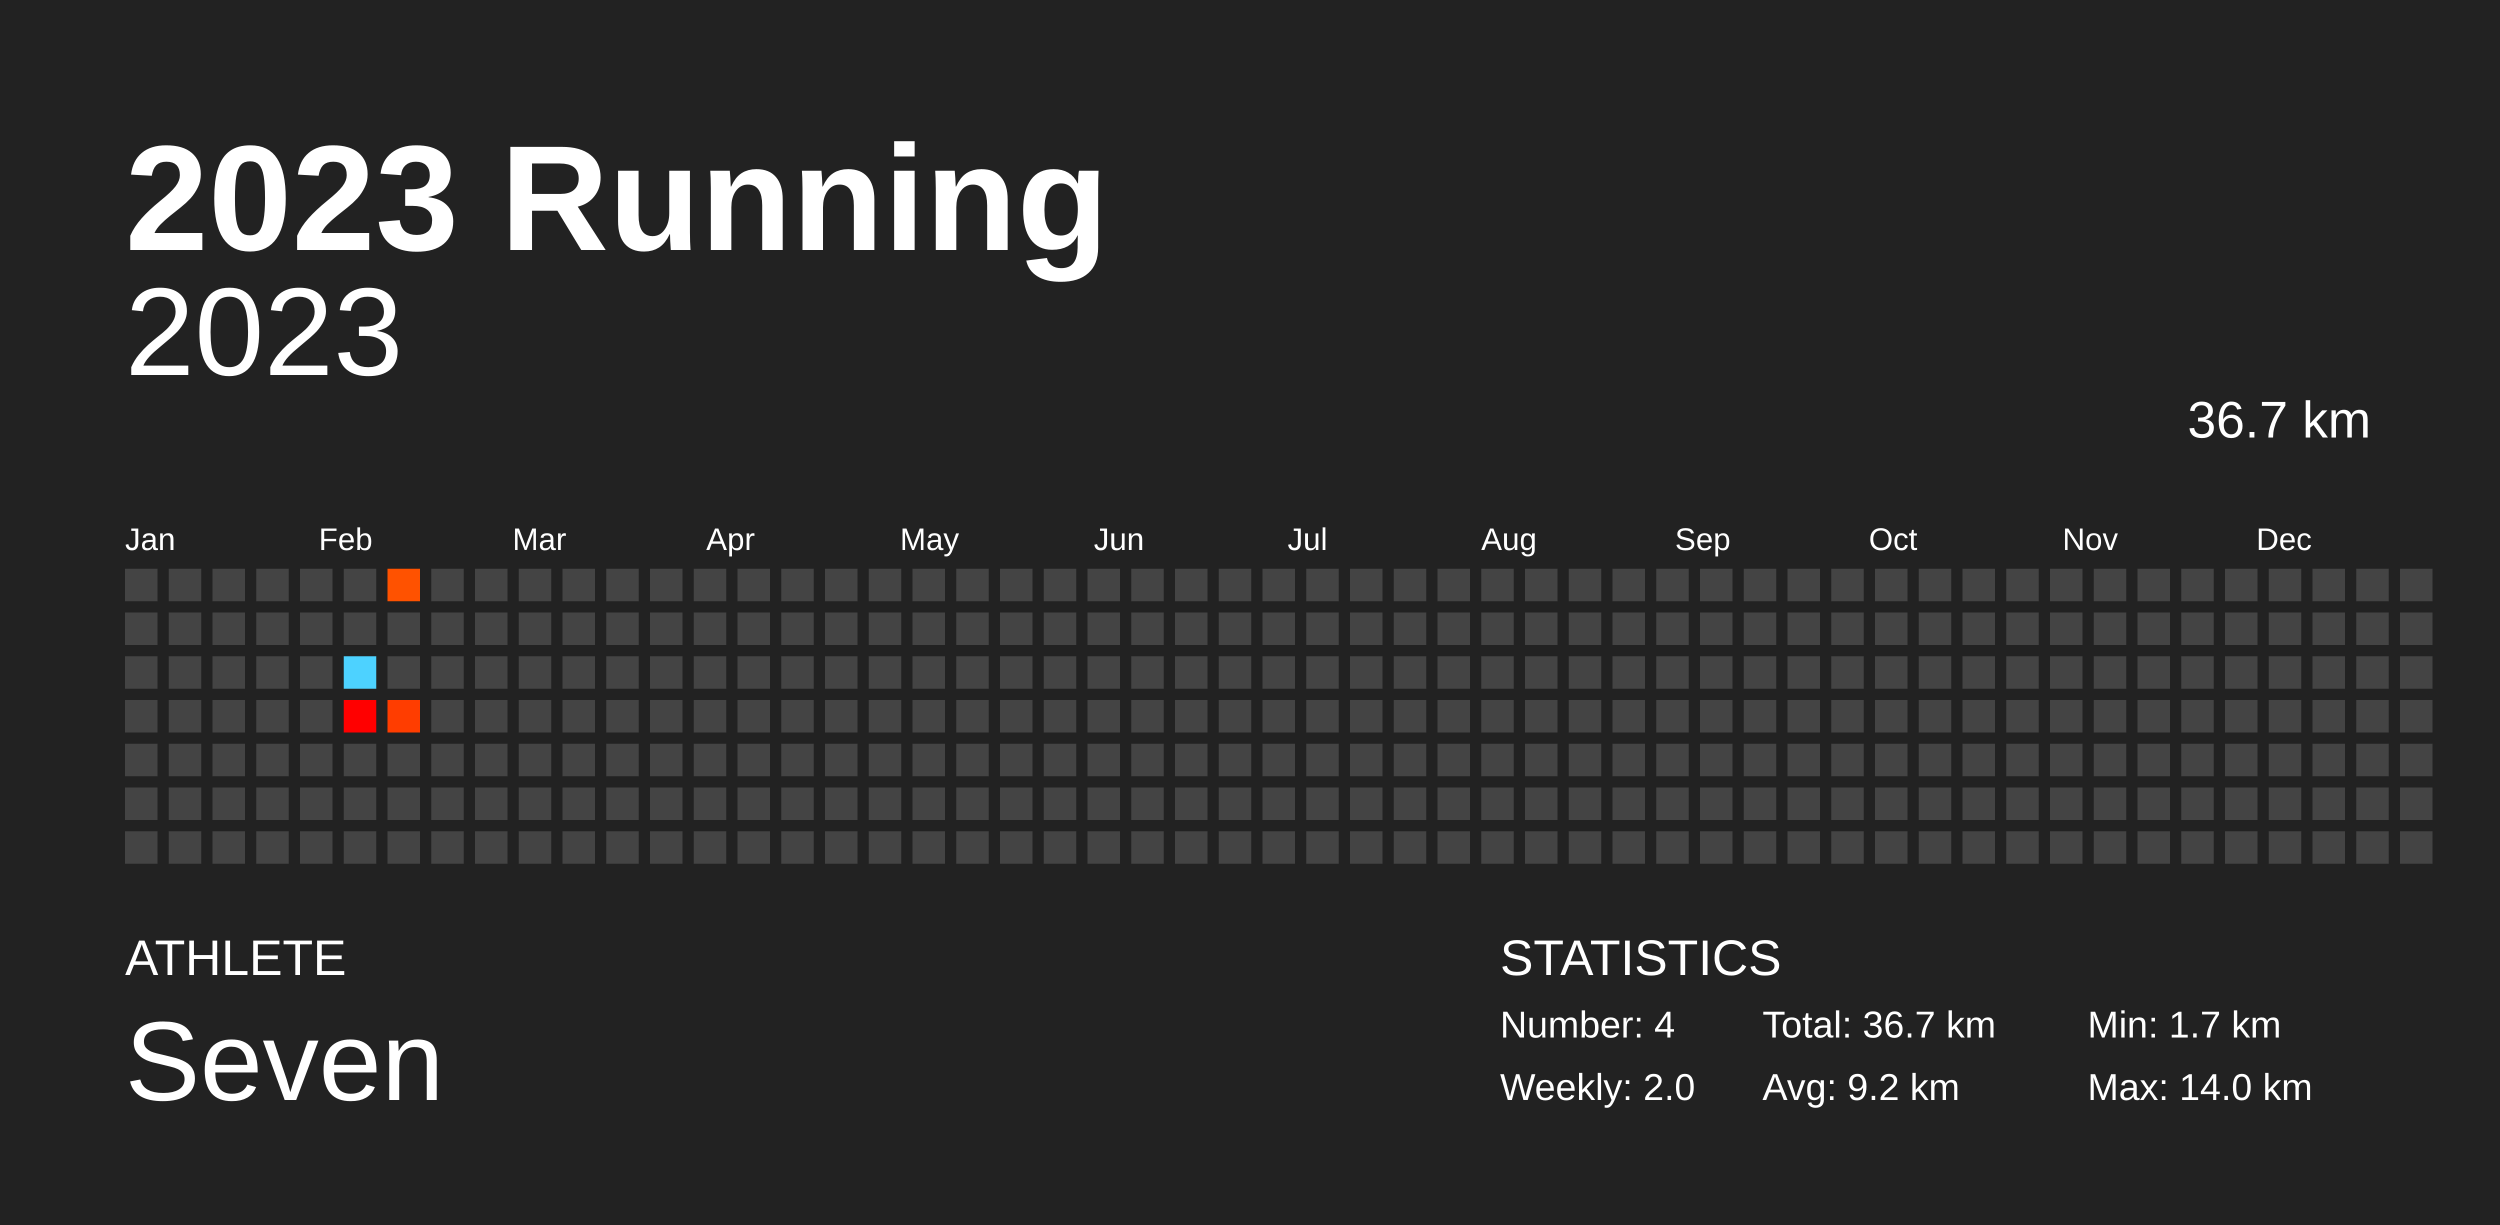
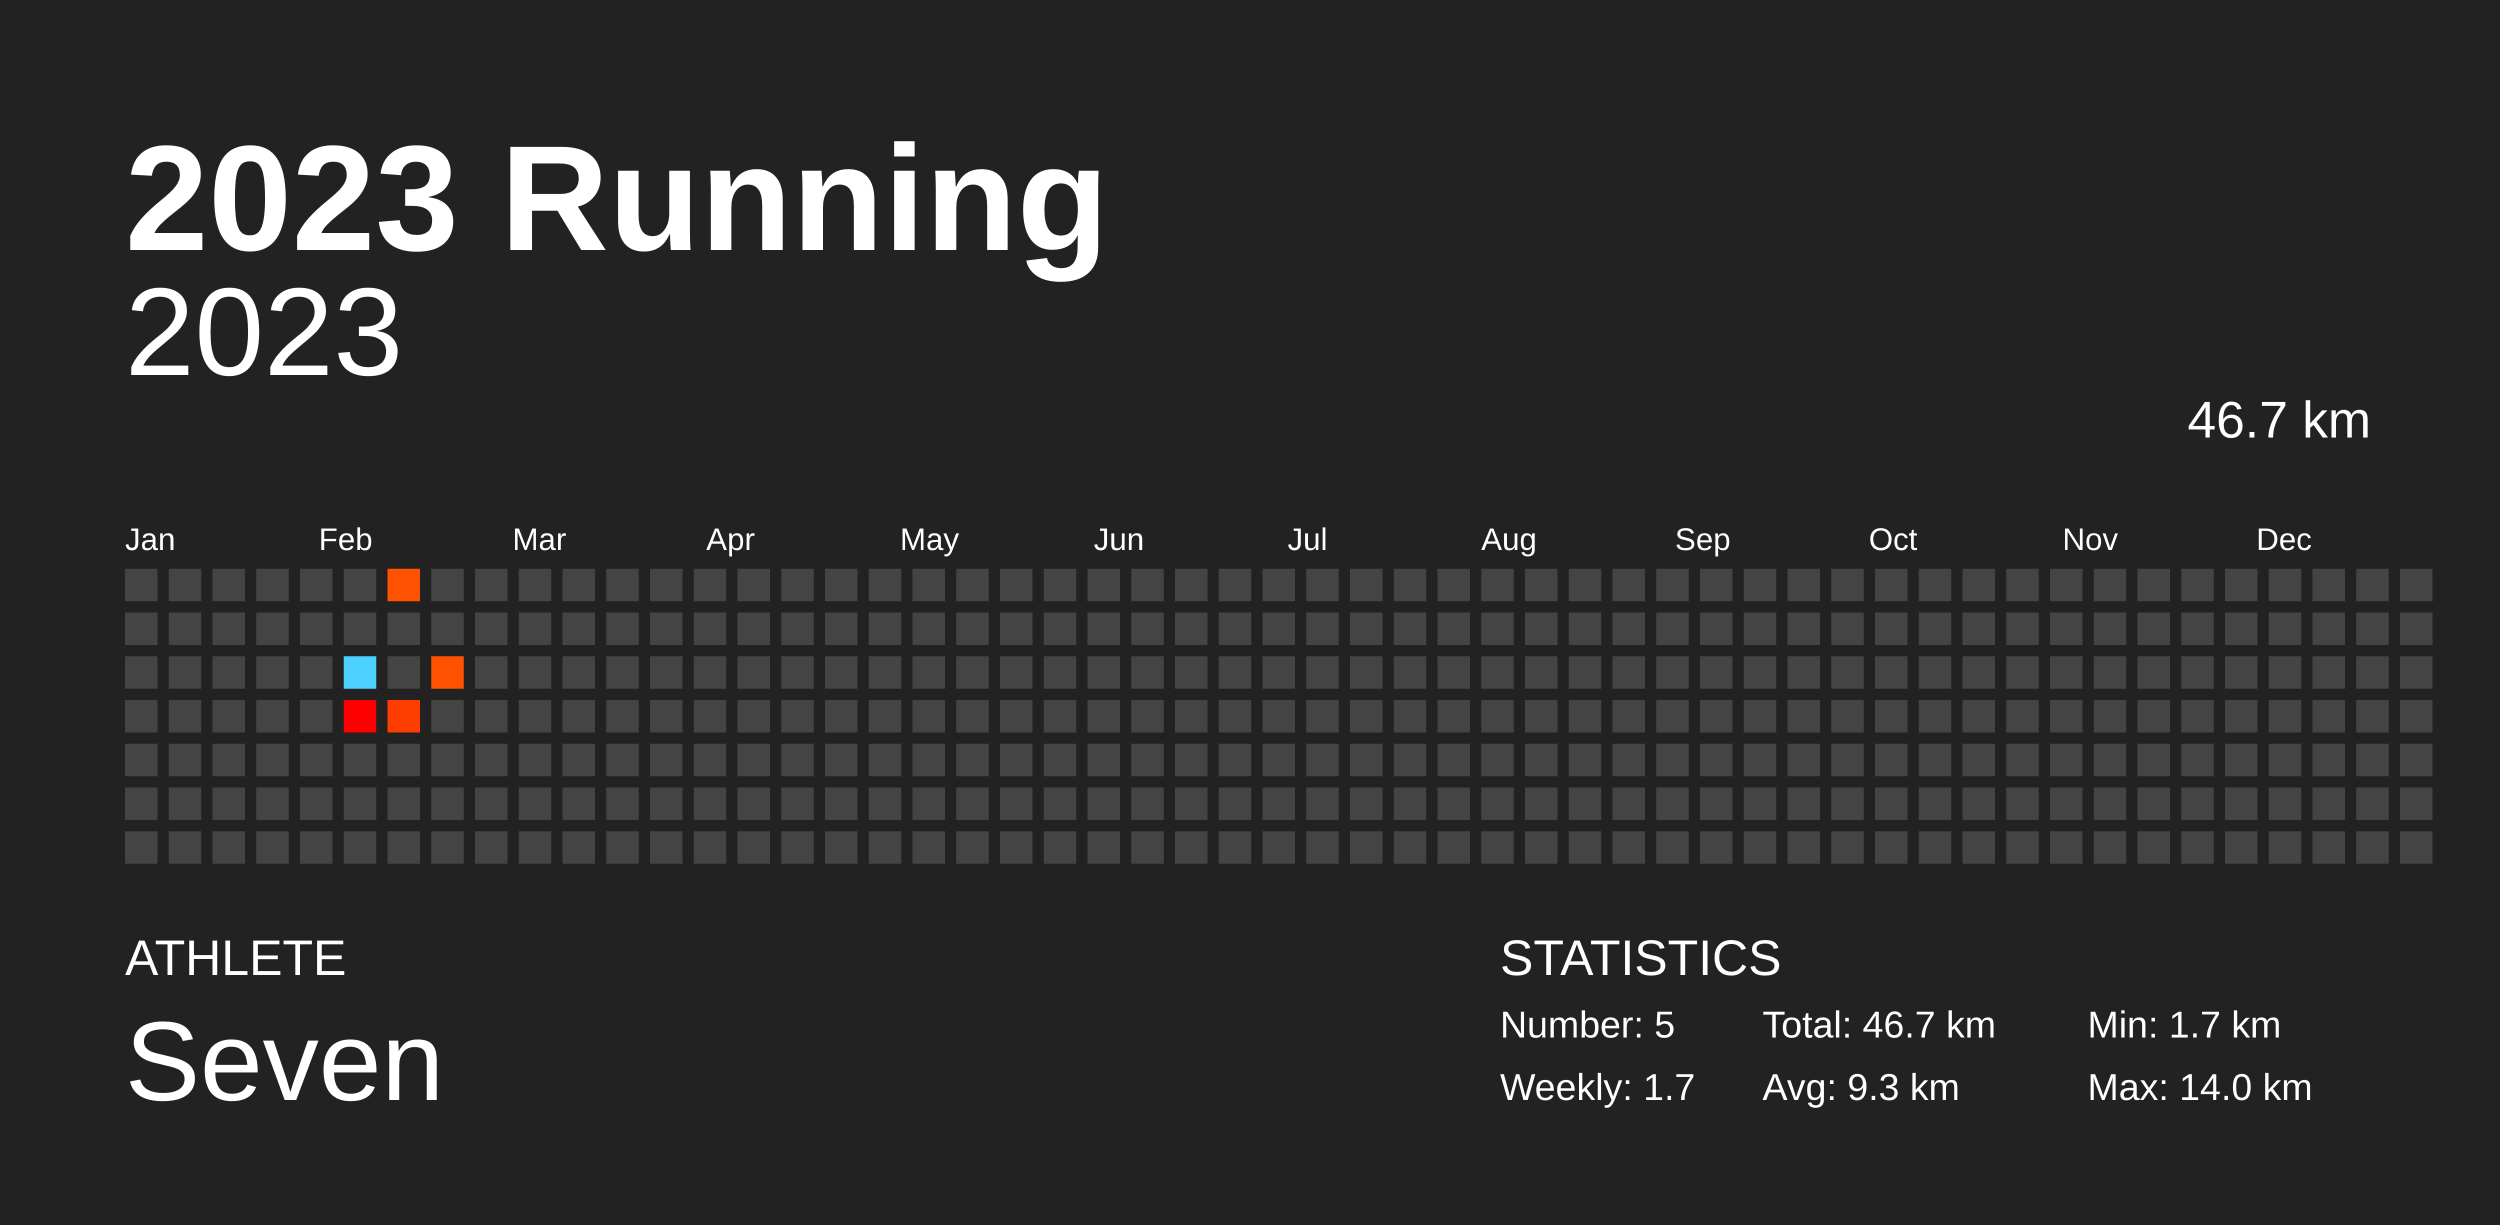
<svg xmlns="http://www.w3.org/2000/svg" baseProfile="full" height="98mm" version="1.1" viewBox="0,0,200,98" width="200mm">
  <defs />
  <rect fill="#222222" height="98" width="200" x="0" y="0" />
  <text fill="#FFFFFF" style="font-size:12px; font-family:Arial; font-weight:bold;" x="10" y="20">2023 Running</text>
  <text fill="#FFFFFF" style="font-size:4px; font-family:Arial" x="10" y="78">ATHLETE</text>
  <text fill="#FFFFFF" style="font-size:9px; font-family:Arial" x="10" y="88">Seven</text>
  <text fill="#FFFFFF" style="font-size:4px; font-family:Arial" x="120" y="78">STATISTICS</text>
-   <text fill="#FFFFFF" style="font-size:3px; font-family:Arial" x="120" y="83">Number: 4</text>
-   <text fill="#FFFFFF" style="font-size:3px; font-family:Arial" x="120" y="88">Weekly: 2.0</text>
-   <text fill="#FFFFFF" style="font-size:3px; font-family:Arial" x="141" y="83">Total: 36.7 km</text>
-   <text fill="#FFFFFF" style="font-size:3px; font-family:Arial" x="141" y="88">Avg: 9.2 km</text>
+   <text fill="#FFFFFF" style="font-size:3px; font-family:Arial" x="120" y="83">Number: 5</text>
+   <text fill="#FFFFFF" style="font-size:3px; font-family:Arial" x="120" y="88">Weekly: 1.7</text>
+   <text fill="#FFFFFF" style="font-size:3px; font-family:Arial" x="141" y="83">Total: 46.7 km</text>
+   <text fill="#FFFFFF" style="font-size:3px; font-family:Arial" x="141" y="88">Avg: 9.3 km</text>
  <text fill="#FFFFFF" style="font-size:3px; font-family:Arial" x="167" y="83">Min: 1.7 km</text>
  <text fill="#FFFFFF" style="font-size:3px; font-family:Arial" x="167" y="88">Max: 14.0 km</text>
  <text alignment-baseline="hanging" fill="#FFFFFF" style="font-size:10.0px; font-family:Arial;" x="10" y="30">2023</text>
-   <text alignment-baseline="hanging" fill="#FFFFFF" style="font-size:4.125px; font-family:Arial;" x="175" y="35">36.7 km</text>
+   <text alignment-baseline="hanging" fill="#FFFFFF" style="font-size:4.125px; font-family:Arial;" x="175" y="35">46.7 km</text>
  <text fill="#FFFFFF" style="font-size:2.5px; font-family:Arial" x="10.0" y="44">Jan</text>
  <text fill="#FFFFFF" style="font-size:2.5px; font-family:Arial" x="25.5" y="44">Feb</text>
  <text fill="#FFFFFF" style="font-size:2.5px; font-family:Arial" x="41.0" y="44">Mar</text>
  <text fill="#FFFFFF" style="font-size:2.5px; font-family:Arial" x="56.5" y="44">Apr</text>
  <text fill="#FFFFFF" style="font-size:2.5px; font-family:Arial" x="72.0" y="44">May</text>
  <text fill="#FFFFFF" style="font-size:2.5px; font-family:Arial" x="87.5" y="44">Jun</text>
  <text fill="#FFFFFF" style="font-size:2.5px; font-family:Arial" x="103.0" y="44">Jul</text>
  <text fill="#FFFFFF" style="font-size:2.5px; font-family:Arial" x="118.5" y="44">Aug</text>
  <text fill="#FFFFFF" style="font-size:2.5px; font-family:Arial" x="134.0" y="44">Sep</text>
  <text fill="#FFFFFF" style="font-size:2.5px; font-family:Arial" x="149.5" y="44">Oct</text>
  <text fill="#FFFFFF" style="font-size:2.5px; font-family:Arial" x="165.0" y="44">Nov</text>
  <text fill="#FFFFFF" style="font-size:2.5px; font-family:Arial" x="180.5" y="44">Dec</text>
  <rect fill="#444444" height="2.6" width="2.6" x="10.0" y="45.5" />
  <rect fill="#444444" height="2.6" width="2.6" x="10.0" y="49.0" />
  <rect fill="#444444" height="2.6" width="2.6" x="10.0" y="52.5" />
  <rect fill="#444444" height="2.6" width="2.6" x="10.0" y="56.0" />
  <rect fill="#444444" height="2.6" width="2.6" x="10.0" y="59.5" />
  <rect fill="#444444" height="2.6" width="2.6" x="10.0" y="63.0" />
  <rect fill="#444444" height="2.6" width="2.6" x="10.0" y="66.5" />
  <rect fill="#444444" height="2.6" width="2.6" x="13.5" y="45.5" />
  <rect fill="#444444" height="2.6" width="2.6" x="13.5" y="49.0" />
  <rect fill="#444444" height="2.6" width="2.6" x="13.5" y="52.5" />
  <rect fill="#444444" height="2.6" width="2.6" x="13.5" y="56.0" />
  <rect fill="#444444" height="2.6" width="2.6" x="13.5" y="59.5" />
  <rect fill="#444444" height="2.6" width="2.6" x="13.5" y="63.0" />
  <rect fill="#444444" height="2.6" width="2.6" x="13.5" y="66.5" />
  <rect fill="#444444" height="2.6" width="2.6" x="17.0" y="45.5" />
  <rect fill="#444444" height="2.6" width="2.6" x="17.0" y="49.0" />
  <rect fill="#444444" height="2.6" width="2.6" x="17.0" y="52.5" />
  <rect fill="#444444" height="2.6" width="2.6" x="17.0" y="56.0" />
  <rect fill="#444444" height="2.6" width="2.6" x="17.0" y="59.5" />
  <rect fill="#444444" height="2.6" width="2.6" x="17.0" y="63.0" />
  <rect fill="#444444" height="2.6" width="2.6" x="17.0" y="66.5" />
  <rect fill="#444444" height="2.6" width="2.6" x="20.5" y="45.5" />
  <rect fill="#444444" height="2.6" width="2.6" x="20.5" y="49.0" />
  <rect fill="#444444" height="2.6" width="2.6" x="20.5" y="52.5" />
  <rect fill="#444444" height="2.6" width="2.6" x="20.5" y="56.0" />
  <rect fill="#444444" height="2.6" width="2.6" x="20.5" y="59.5" />
  <rect fill="#444444" height="2.6" width="2.6" x="20.5" y="63.0" />
  <rect fill="#444444" height="2.6" width="2.6" x="20.5" y="66.5" />
  <rect fill="#444444" height="2.6" width="2.6" x="24.0" y="45.5" />
  <rect fill="#444444" height="2.6" width="2.6" x="24.0" y="49.0" />
  <rect fill="#444444" height="2.6" width="2.6" x="24.0" y="52.5" />
  <rect fill="#444444" height="2.6" width="2.6" x="24.0" y="56.0" />
  <rect fill="#444444" height="2.6" width="2.6" x="24.0" y="59.5" />
  <rect fill="#444444" height="2.6" width="2.6" x="24.0" y="63.0" />
  <rect fill="#444444" height="2.6" width="2.6" x="24.0" y="66.5" />
  <rect fill="#444444" height="2.6" width="2.6" x="27.5" y="45.5" />
  <rect fill="#444444" height="2.6" width="2.6" x="27.5" y="49.0" />
  <rect fill="#4dd2ff" height="2.6" width="2.6" x="27.5" y="52.5" />
  <rect fill="#ff0000" height="2.6" width="2.6" x="27.5" y="56.0" />
  <rect fill="#444444" height="2.6" width="2.6" x="27.5" y="59.5" />
  <rect fill="#444444" height="2.6" width="2.6" x="27.5" y="63.0" />
  <rect fill="#444444" height="2.6" width="2.6" x="27.5" y="66.5" />
  <rect fill="#ff5200" height="2.6" width="2.6" x="31.0" y="45.5" />
  <rect fill="#444444" height="2.6" width="2.6" x="31.0" y="49.0" />
  <rect fill="#444444" height="2.6" width="2.6" x="31.0" y="52.5" />
  <rect fill="#ff3d00" height="2.6" width="2.6" x="31.0" y="56.0" />
  <rect fill="#444444" height="2.6" width="2.6" x="31.0" y="59.5" />
  <rect fill="#444444" height="2.6" width="2.6" x="31.0" y="63.0" />
  <rect fill="#444444" height="2.6" width="2.6" x="31.0" y="66.5" />
  <rect fill="#444444" height="2.6" width="2.6" x="34.5" y="45.5" />
  <rect fill="#444444" height="2.6" width="2.6" x="34.5" y="49.0" />
-   <rect fill="#444444" height="2.6" width="2.6" x="34.5" y="52.5" />
+   <rect fill="#ff5200" height="2.6" width="2.6" x="34.5" y="52.5" />
  <rect fill="#444444" height="2.6" width="2.6" x="34.5" y="56.0" />
  <rect fill="#444444" height="2.6" width="2.6" x="34.5" y="59.5" />
  <rect fill="#444444" height="2.6" width="2.6" x="34.5" y="63.0" />
  <rect fill="#444444" height="2.6" width="2.6" x="34.5" y="66.5" />
  <rect fill="#444444" height="2.6" width="2.6" x="38.0" y="45.5" />
  <rect fill="#444444" height="2.6" width="2.6" x="38.0" y="49.0" />
  <rect fill="#444444" height="2.6" width="2.6" x="38.0" y="52.5" />
  <rect fill="#444444" height="2.6" width="2.6" x="38.0" y="56.0" />
  <rect fill="#444444" height="2.6" width="2.6" x="38.0" y="59.5" />
  <rect fill="#444444" height="2.6" width="2.6" x="38.0" y="63.0" />
  <rect fill="#444444" height="2.6" width="2.6" x="38.0" y="66.5" />
  <rect fill="#444444" height="2.6" width="2.6" x="41.5" y="45.5" />
  <rect fill="#444444" height="2.6" width="2.6" x="41.5" y="49.0" />
  <rect fill="#444444" height="2.6" width="2.6" x="41.5" y="52.5" />
  <rect fill="#444444" height="2.6" width="2.6" x="41.5" y="56.0" />
  <rect fill="#444444" height="2.6" width="2.6" x="41.5" y="59.5" />
  <rect fill="#444444" height="2.6" width="2.6" x="41.5" y="63.0" />
  <rect fill="#444444" height="2.6" width="2.6" x="41.5" y="66.5" />
  <rect fill="#444444" height="2.6" width="2.6" x="45.0" y="45.5" />
  <rect fill="#444444" height="2.6" width="2.6" x="45.0" y="49.0" />
  <rect fill="#444444" height="2.6" width="2.6" x="45.0" y="52.5" />
  <rect fill="#444444" height="2.6" width="2.6" x="45.0" y="56.0" />
  <rect fill="#444444" height="2.6" width="2.6" x="45.0" y="59.5" />
  <rect fill="#444444" height="2.6" width="2.6" x="45.0" y="63.0" />
  <rect fill="#444444" height="2.6" width="2.6" x="45.0" y="66.5" />
  <rect fill="#444444" height="2.6" width="2.6" x="48.5" y="45.5" />
  <rect fill="#444444" height="2.6" width="2.6" x="48.5" y="49.0" />
  <rect fill="#444444" height="2.6" width="2.6" x="48.5" y="52.5" />
  <rect fill="#444444" height="2.6" width="2.6" x="48.5" y="56.0" />
  <rect fill="#444444" height="2.6" width="2.6" x="48.5" y="59.5" />
  <rect fill="#444444" height="2.6" width="2.6" x="48.5" y="63.0" />
  <rect fill="#444444" height="2.6" width="2.6" x="48.5" y="66.5" />
  <rect fill="#444444" height="2.6" width="2.6" x="52.0" y="45.5" />
  <rect fill="#444444" height="2.6" width="2.6" x="52.0" y="49.0" />
  <rect fill="#444444" height="2.6" width="2.6" x="52.0" y="52.5" />
  <rect fill="#444444" height="2.6" width="2.6" x="52.0" y="56.0" />
  <rect fill="#444444" height="2.6" width="2.6" x="52.0" y="59.5" />
  <rect fill="#444444" height="2.6" width="2.6" x="52.0" y="63.0" />
  <rect fill="#444444" height="2.6" width="2.6" x="52.0" y="66.5" />
  <rect fill="#444444" height="2.6" width="2.6" x="55.5" y="45.5" />
  <rect fill="#444444" height="2.6" width="2.6" x="55.5" y="49.0" />
  <rect fill="#444444" height="2.6" width="2.6" x="55.5" y="52.5" />
  <rect fill="#444444" height="2.6" width="2.6" x="55.5" y="56.0" />
  <rect fill="#444444" height="2.6" width="2.6" x="55.5" y="59.5" />
  <rect fill="#444444" height="2.6" width="2.6" x="55.5" y="63.0" />
  <rect fill="#444444" height="2.6" width="2.6" x="55.5" y="66.5" />
  <rect fill="#444444" height="2.6" width="2.6" x="59.0" y="45.5" />
  <rect fill="#444444" height="2.6" width="2.6" x="59.0" y="49.0" />
  <rect fill="#444444" height="2.6" width="2.6" x="59.0" y="52.5" />
  <rect fill="#444444" height="2.6" width="2.6" x="59.0" y="56.0" />
  <rect fill="#444444" height="2.6" width="2.6" x="59.0" y="59.5" />
  <rect fill="#444444" height="2.6" width="2.6" x="59.0" y="63.0" />
  <rect fill="#444444" height="2.6" width="2.6" x="59.0" y="66.5" />
  <rect fill="#444444" height="2.6" width="2.6" x="62.5" y="45.5" />
  <rect fill="#444444" height="2.6" width="2.6" x="62.5" y="49.0" />
  <rect fill="#444444" height="2.6" width="2.6" x="62.5" y="52.5" />
  <rect fill="#444444" height="2.6" width="2.6" x="62.5" y="56.0" />
  <rect fill="#444444" height="2.6" width="2.6" x="62.5" y="59.5" />
  <rect fill="#444444" height="2.6" width="2.6" x="62.5" y="63.0" />
  <rect fill="#444444" height="2.6" width="2.6" x="62.5" y="66.5" />
  <rect fill="#444444" height="2.6" width="2.6" x="66.0" y="45.5" />
  <rect fill="#444444" height="2.6" width="2.6" x="66.0" y="49.0" />
  <rect fill="#444444" height="2.6" width="2.6" x="66.0" y="52.5" />
  <rect fill="#444444" height="2.6" width="2.6" x="66.0" y="56.0" />
  <rect fill="#444444" height="2.6" width="2.6" x="66.0" y="59.5" />
  <rect fill="#444444" height="2.6" width="2.6" x="66.0" y="63.0" />
  <rect fill="#444444" height="2.6" width="2.6" x="66.0" y="66.5" />
  <rect fill="#444444" height="2.6" width="2.6" x="69.5" y="45.5" />
  <rect fill="#444444" height="2.6" width="2.6" x="69.5" y="49.0" />
  <rect fill="#444444" height="2.6" width="2.6" x="69.5" y="52.5" />
  <rect fill="#444444" height="2.6" width="2.6" x="69.5" y="56.0" />
  <rect fill="#444444" height="2.6" width="2.6" x="69.5" y="59.5" />
  <rect fill="#444444" height="2.6" width="2.6" x="69.5" y="63.0" />
  <rect fill="#444444" height="2.6" width="2.6" x="69.5" y="66.5" />
  <rect fill="#444444" height="2.6" width="2.6" x="73.0" y="45.5" />
  <rect fill="#444444" height="2.6" width="2.6" x="73.0" y="49.0" />
  <rect fill="#444444" height="2.6" width="2.6" x="73.0" y="52.5" />
  <rect fill="#444444" height="2.6" width="2.6" x="73.0" y="56.0" />
  <rect fill="#444444" height="2.6" width="2.6" x="73.0" y="59.5" />
  <rect fill="#444444" height="2.6" width="2.6" x="73.0" y="63.0" />
  <rect fill="#444444" height="2.6" width="2.6" x="73.0" y="66.5" />
  <rect fill="#444444" height="2.6" width="2.6" x="76.5" y="45.5" />
  <rect fill="#444444" height="2.6" width="2.6" x="76.5" y="49.0" />
  <rect fill="#444444" height="2.6" width="2.6" x="76.5" y="52.5" />
  <rect fill="#444444" height="2.6" width="2.6" x="76.5" y="56.0" />
  <rect fill="#444444" height="2.6" width="2.6" x="76.5" y="59.5" />
  <rect fill="#444444" height="2.6" width="2.6" x="76.5" y="63.0" />
  <rect fill="#444444" height="2.6" width="2.6" x="76.5" y="66.5" />
  <rect fill="#444444" height="2.6" width="2.6" x="80.0" y="45.5" />
  <rect fill="#444444" height="2.6" width="2.6" x="80.0" y="49.0" />
  <rect fill="#444444" height="2.6" width="2.6" x="80.0" y="52.5" />
  <rect fill="#444444" height="2.6" width="2.6" x="80.0" y="56.0" />
  <rect fill="#444444" height="2.6" width="2.6" x="80.0" y="59.5" />
  <rect fill="#444444" height="2.6" width="2.6" x="80.0" y="63.0" />
  <rect fill="#444444" height="2.6" width="2.6" x="80.0" y="66.5" />
  <rect fill="#444444" height="2.6" width="2.6" x="83.5" y="45.5" />
  <rect fill="#444444" height="2.6" width="2.6" x="83.5" y="49.0" />
  <rect fill="#444444" height="2.6" width="2.6" x="83.5" y="52.5" />
  <rect fill="#444444" height="2.6" width="2.6" x="83.5" y="56.0" />
  <rect fill="#444444" height="2.6" width="2.6" x="83.5" y="59.5" />
  <rect fill="#444444" height="2.6" width="2.6" x="83.5" y="63.0" />
  <rect fill="#444444" height="2.6" width="2.6" x="83.5" y="66.5" />
  <rect fill="#444444" height="2.6" width="2.6" x="87.0" y="45.5" />
  <rect fill="#444444" height="2.6" width="2.6" x="87.0" y="49.0" />
  <rect fill="#444444" height="2.6" width="2.6" x="87.0" y="52.5" />
  <rect fill="#444444" height="2.6" width="2.6" x="87.0" y="56.0" />
  <rect fill="#444444" height="2.6" width="2.6" x="87.0" y="59.5" />
  <rect fill="#444444" height="2.6" width="2.6" x="87.0" y="63.0" />
  <rect fill="#444444" height="2.6" width="2.6" x="87.0" y="66.5" />
  <rect fill="#444444" height="2.6" width="2.6" x="90.5" y="45.5" />
  <rect fill="#444444" height="2.6" width="2.6" x="90.5" y="49.0" />
  <rect fill="#444444" height="2.6" width="2.6" x="90.5" y="52.5" />
  <rect fill="#444444" height="2.6" width="2.6" x="90.5" y="56.0" />
  <rect fill="#444444" height="2.6" width="2.6" x="90.5" y="59.5" />
  <rect fill="#444444" height="2.6" width="2.6" x="90.5" y="63.0" />
  <rect fill="#444444" height="2.6" width="2.6" x="90.5" y="66.5" />
  <rect fill="#444444" height="2.6" width="2.6" x="94.0" y="45.5" />
  <rect fill="#444444" height="2.6" width="2.6" x="94.0" y="49.0" />
  <rect fill="#444444" height="2.6" width="2.6" x="94.0" y="52.5" />
  <rect fill="#444444" height="2.6" width="2.6" x="94.0" y="56.0" />
  <rect fill="#444444" height="2.6" width="2.6" x="94.0" y="59.5" />
  <rect fill="#444444" height="2.6" width="2.6" x="94.0" y="63.0" />
  <rect fill="#444444" height="2.6" width="2.6" x="94.0" y="66.5" />
  <rect fill="#444444" height="2.6" width="2.6" x="97.5" y="45.5" />
  <rect fill="#444444" height="2.6" width="2.6" x="97.5" y="49.0" />
  <rect fill="#444444" height="2.6" width="2.6" x="97.5" y="52.5" />
  <rect fill="#444444" height="2.6" width="2.6" x="97.5" y="56.0" />
  <rect fill="#444444" height="2.6" width="2.6" x="97.5" y="59.5" />
  <rect fill="#444444" height="2.6" width="2.6" x="97.5" y="63.0" />
  <rect fill="#444444" height="2.6" width="2.6" x="97.5" y="66.5" />
  <rect fill="#444444" height="2.6" width="2.6" x="101.0" y="45.5" />
  <rect fill="#444444" height="2.6" width="2.6" x="101.0" y="49.0" />
  <rect fill="#444444" height="2.6" width="2.6" x="101.0" y="52.5" />
  <rect fill="#444444" height="2.6" width="2.6" x="101.0" y="56.0" />
  <rect fill="#444444" height="2.6" width="2.6" x="101.0" y="59.5" />
  <rect fill="#444444" height="2.6" width="2.6" x="101.0" y="63.0" />
  <rect fill="#444444" height="2.6" width="2.6" x="101.0" y="66.5" />
  <rect fill="#444444" height="2.6" width="2.6" x="104.5" y="45.5" />
  <rect fill="#444444" height="2.6" width="2.6" x="104.5" y="49.0" />
  <rect fill="#444444" height="2.6" width="2.6" x="104.5" y="52.5" />
  <rect fill="#444444" height="2.6" width="2.6" x="104.5" y="56.0" />
  <rect fill="#444444" height="2.6" width="2.6" x="104.5" y="59.5" />
  <rect fill="#444444" height="2.6" width="2.6" x="104.5" y="63.0" />
  <rect fill="#444444" height="2.6" width="2.6" x="104.5" y="66.5" />
  <rect fill="#444444" height="2.6" width="2.6" x="108.0" y="45.5" />
  <rect fill="#444444" height="2.6" width="2.6" x="108.0" y="49.0" />
  <rect fill="#444444" height="2.6" width="2.6" x="108.0" y="52.5" />
  <rect fill="#444444" height="2.6" width="2.6" x="108.0" y="56.0" />
  <rect fill="#444444" height="2.6" width="2.6" x="108.0" y="59.5" />
  <rect fill="#444444" height="2.6" width="2.6" x="108.0" y="63.0" />
  <rect fill="#444444" height="2.6" width="2.6" x="108.0" y="66.5" />
  <rect fill="#444444" height="2.6" width="2.6" x="111.5" y="45.5" />
  <rect fill="#444444" height="2.6" width="2.6" x="111.5" y="49.0" />
  <rect fill="#444444" height="2.6" width="2.6" x="111.5" y="52.5" />
  <rect fill="#444444" height="2.6" width="2.6" x="111.5" y="56.0" />
  <rect fill="#444444" height="2.6" width="2.6" x="111.5" y="59.5" />
  <rect fill="#444444" height="2.6" width="2.6" x="111.5" y="63.0" />
  <rect fill="#444444" height="2.6" width="2.6" x="111.5" y="66.5" />
  <rect fill="#444444" height="2.6" width="2.6" x="115.0" y="45.5" />
  <rect fill="#444444" height="2.6" width="2.6" x="115.0" y="49.0" />
  <rect fill="#444444" height="2.6" width="2.6" x="115.0" y="52.5" />
  <rect fill="#444444" height="2.6" width="2.6" x="115.0" y="56.0" />
  <rect fill="#444444" height="2.6" width="2.6" x="115.0" y="59.5" />
  <rect fill="#444444" height="2.6" width="2.6" x="115.0" y="63.0" />
  <rect fill="#444444" height="2.6" width="2.6" x="115.0" y="66.5" />
  <rect fill="#444444" height="2.6" width="2.6" x="118.5" y="45.5" />
  <rect fill="#444444" height="2.6" width="2.6" x="118.5" y="49.0" />
  <rect fill="#444444" height="2.6" width="2.6" x="118.5" y="52.5" />
  <rect fill="#444444" height="2.6" width="2.6" x="118.5" y="56.0" />
  <rect fill="#444444" height="2.6" width="2.6" x="118.5" y="59.5" />
  <rect fill="#444444" height="2.6" width="2.6" x="118.5" y="63.0" />
  <rect fill="#444444" height="2.6" width="2.6" x="118.5" y="66.5" />
  <rect fill="#444444" height="2.6" width="2.6" x="122.0" y="45.5" />
  <rect fill="#444444" height="2.6" width="2.6" x="122.0" y="49.0" />
  <rect fill="#444444" height="2.6" width="2.6" x="122.0" y="52.5" />
  <rect fill="#444444" height="2.6" width="2.6" x="122.0" y="56.0" />
  <rect fill="#444444" height="2.6" width="2.6" x="122.0" y="59.5" />
  <rect fill="#444444" height="2.6" width="2.6" x="122.0" y="63.0" />
  <rect fill="#444444" height="2.6" width="2.6" x="122.0" y="66.5" />
  <rect fill="#444444" height="2.6" width="2.6" x="125.5" y="45.5" />
  <rect fill="#444444" height="2.6" width="2.6" x="125.5" y="49.0" />
  <rect fill="#444444" height="2.6" width="2.6" x="125.5" y="52.5" />
  <rect fill="#444444" height="2.6" width="2.6" x="125.5" y="56.0" />
  <rect fill="#444444" height="2.6" width="2.6" x="125.5" y="59.5" />
  <rect fill="#444444" height="2.6" width="2.6" x="125.5" y="63.0" />
  <rect fill="#444444" height="2.6" width="2.6" x="125.5" y="66.5" />
  <rect fill="#444444" height="2.6" width="2.6" x="129.0" y="45.5" />
  <rect fill="#444444" height="2.6" width="2.6" x="129.0" y="49.0" />
  <rect fill="#444444" height="2.6" width="2.6" x="129.0" y="52.5" />
  <rect fill="#444444" height="2.6" width="2.6" x="129.0" y="56.0" />
  <rect fill="#444444" height="2.6" width="2.6" x="129.0" y="59.5" />
  <rect fill="#444444" height="2.6" width="2.6" x="129.0" y="63.0" />
  <rect fill="#444444" height="2.6" width="2.6" x="129.0" y="66.5" />
  <rect fill="#444444" height="2.6" width="2.6" x="132.5" y="45.5" />
  <rect fill="#444444" height="2.6" width="2.6" x="132.5" y="49.0" />
  <rect fill="#444444" height="2.6" width="2.6" x="132.5" y="52.5" />
  <rect fill="#444444" height="2.6" width="2.6" x="132.5" y="56.0" />
  <rect fill="#444444" height="2.6" width="2.6" x="132.5" y="59.5" />
  <rect fill="#444444" height="2.6" width="2.6" x="132.5" y="63.0" />
  <rect fill="#444444" height="2.6" width="2.6" x="132.5" y="66.5" />
  <rect fill="#444444" height="2.6" width="2.6" x="136.0" y="45.5" />
  <rect fill="#444444" height="2.6" width="2.6" x="136.0" y="49.0" />
  <rect fill="#444444" height="2.6" width="2.6" x="136.0" y="52.5" />
  <rect fill="#444444" height="2.6" width="2.6" x="136.0" y="56.0" />
  <rect fill="#444444" height="2.6" width="2.6" x="136.0" y="59.5" />
  <rect fill="#444444" height="2.6" width="2.6" x="136.0" y="63.0" />
  <rect fill="#444444" height="2.6" width="2.6" x="136.0" y="66.5" />
  <rect fill="#444444" height="2.6" width="2.6" x="139.5" y="45.5" />
  <rect fill="#444444" height="2.6" width="2.6" x="139.5" y="49.0" />
  <rect fill="#444444" height="2.6" width="2.6" x="139.5" y="52.5" />
  <rect fill="#444444" height="2.6" width="2.6" x="139.5" y="56.0" />
  <rect fill="#444444" height="2.6" width="2.6" x="139.5" y="59.5" />
  <rect fill="#444444" height="2.6" width="2.6" x="139.5" y="63.0" />
  <rect fill="#444444" height="2.6" width="2.6" x="139.5" y="66.5" />
  <rect fill="#444444" height="2.6" width="2.6" x="143.0" y="45.5" />
  <rect fill="#444444" height="2.6" width="2.6" x="143.0" y="49.0" />
  <rect fill="#444444" height="2.6" width="2.6" x="143.0" y="52.5" />
  <rect fill="#444444" height="2.6" width="2.6" x="143.0" y="56.0" />
  <rect fill="#444444" height="2.6" width="2.6" x="143.0" y="59.5" />
  <rect fill="#444444" height="2.6" width="2.6" x="143.0" y="63.0" />
  <rect fill="#444444" height="2.6" width="2.6" x="143.0" y="66.5" />
  <rect fill="#444444" height="2.6" width="2.6" x="146.5" y="45.5" />
  <rect fill="#444444" height="2.6" width="2.6" x="146.5" y="49.0" />
  <rect fill="#444444" height="2.6" width="2.6" x="146.5" y="52.5" />
  <rect fill="#444444" height="2.6" width="2.6" x="146.5" y="56.0" />
  <rect fill="#444444" height="2.6" width="2.6" x="146.5" y="59.5" />
  <rect fill="#444444" height="2.6" width="2.6" x="146.5" y="63.0" />
  <rect fill="#444444" height="2.6" width="2.6" x="146.5" y="66.5" />
  <rect fill="#444444" height="2.6" width="2.6" x="150.0" y="45.5" />
  <rect fill="#444444" height="2.6" width="2.6" x="150.0" y="49.0" />
  <rect fill="#444444" height="2.6" width="2.6" x="150.0" y="52.5" />
  <rect fill="#444444" height="2.6" width="2.6" x="150.0" y="56.0" />
  <rect fill="#444444" height="2.6" width="2.6" x="150.0" y="59.5" />
  <rect fill="#444444" height="2.6" width="2.6" x="150.0" y="63.0" />
  <rect fill="#444444" height="2.6" width="2.6" x="150.0" y="66.5" />
  <rect fill="#444444" height="2.6" width="2.6" x="153.5" y="45.5" />
  <rect fill="#444444" height="2.6" width="2.6" x="153.5" y="49.0" />
  <rect fill="#444444" height="2.6" width="2.6" x="153.5" y="52.5" />
  <rect fill="#444444" height="2.6" width="2.6" x="153.5" y="56.0" />
  <rect fill="#444444" height="2.6" width="2.6" x="153.5" y="59.5" />
  <rect fill="#444444" height="2.6" width="2.6" x="153.5" y="63.0" />
  <rect fill="#444444" height="2.6" width="2.6" x="153.5" y="66.5" />
  <rect fill="#444444" height="2.6" width="2.6" x="157.0" y="45.5" />
  <rect fill="#444444" height="2.6" width="2.6" x="157.0" y="49.0" />
  <rect fill="#444444" height="2.6" width="2.6" x="157.0" y="52.5" />
  <rect fill="#444444" height="2.6" width="2.6" x="157.0" y="56.0" />
  <rect fill="#444444" height="2.6" width="2.6" x="157.0" y="59.5" />
  <rect fill="#444444" height="2.6" width="2.6" x="157.0" y="63.0" />
  <rect fill="#444444" height="2.6" width="2.6" x="157.0" y="66.5" />
  <rect fill="#444444" height="2.6" width="2.6" x="160.5" y="45.5" />
  <rect fill="#444444" height="2.6" width="2.6" x="160.5" y="49.0" />
  <rect fill="#444444" height="2.6" width="2.6" x="160.5" y="52.5" />
  <rect fill="#444444" height="2.6" width="2.6" x="160.5" y="56.0" />
  <rect fill="#444444" height="2.6" width="2.6" x="160.5" y="59.5" />
  <rect fill="#444444" height="2.6" width="2.6" x="160.5" y="63.0" />
  <rect fill="#444444" height="2.6" width="2.6" x="160.5" y="66.5" />
  <rect fill="#444444" height="2.6" width="2.6" x="164.0" y="45.5" />
  <rect fill="#444444" height="2.6" width="2.6" x="164.0" y="49.0" />
  <rect fill="#444444" height="2.6" width="2.6" x="164.0" y="52.5" />
  <rect fill="#444444" height="2.6" width="2.6" x="164.0" y="56.0" />
  <rect fill="#444444" height="2.6" width="2.6" x="164.0" y="59.5" />
  <rect fill="#444444" height="2.6" width="2.6" x="164.0" y="63.0" />
  <rect fill="#444444" height="2.6" width="2.6" x="164.0" y="66.5" />
  <rect fill="#444444" height="2.6" width="2.6" x="167.5" y="45.5" />
  <rect fill="#444444" height="2.6" width="2.6" x="167.5" y="49.0" />
  <rect fill="#444444" height="2.6" width="2.6" x="167.5" y="52.5" />
  <rect fill="#444444" height="2.6" width="2.6" x="167.5" y="56.0" />
  <rect fill="#444444" height="2.6" width="2.6" x="167.5" y="59.5" />
  <rect fill="#444444" height="2.6" width="2.6" x="167.5" y="63.0" />
  <rect fill="#444444" height="2.6" width="2.6" x="167.5" y="66.5" />
  <rect fill="#444444" height="2.6" width="2.6" x="171.0" y="45.5" />
  <rect fill="#444444" height="2.6" width="2.6" x="171.0" y="49.0" />
  <rect fill="#444444" height="2.6" width="2.6" x="171.0" y="52.5" />
  <rect fill="#444444" height="2.6" width="2.6" x="171.0" y="56.0" />
  <rect fill="#444444" height="2.6" width="2.6" x="171.0" y="59.5" />
  <rect fill="#444444" height="2.6" width="2.6" x="171.0" y="63.0" />
  <rect fill="#444444" height="2.6" width="2.6" x="171.0" y="66.5" />
  <rect fill="#444444" height="2.6" width="2.6" x="174.5" y="45.5" />
  <rect fill="#444444" height="2.6" width="2.6" x="174.5" y="49.0" />
  <rect fill="#444444" height="2.6" width="2.6" x="174.5" y="52.5" />
  <rect fill="#444444" height="2.6" width="2.6" x="174.5" y="56.0" />
  <rect fill="#444444" height="2.6" width="2.6" x="174.5" y="59.5" />
  <rect fill="#444444" height="2.6" width="2.6" x="174.5" y="63.0" />
  <rect fill="#444444" height="2.6" width="2.6" x="174.5" y="66.5" />
  <rect fill="#444444" height="2.6" width="2.6" x="178.0" y="45.5" />
  <rect fill="#444444" height="2.6" width="2.6" x="178.0" y="49.0" />
  <rect fill="#444444" height="2.6" width="2.6" x="178.0" y="52.5" />
  <rect fill="#444444" height="2.6" width="2.6" x="178.0" y="56.0" />
  <rect fill="#444444" height="2.6" width="2.6" x="178.0" y="59.5" />
  <rect fill="#444444" height="2.6" width="2.6" x="178.0" y="63.0" />
  <rect fill="#444444" height="2.6" width="2.6" x="178.0" y="66.5" />
  <rect fill="#444444" height="2.6" width="2.6" x="181.5" y="45.5" />
  <rect fill="#444444" height="2.6" width="2.6" x="181.5" y="49.0" />
  <rect fill="#444444" height="2.6" width="2.6" x="181.5" y="52.5" />
  <rect fill="#444444" height="2.6" width="2.6" x="181.5" y="56.0" />
  <rect fill="#444444" height="2.6" width="2.6" x="181.5" y="59.5" />
  <rect fill="#444444" height="2.6" width="2.6" x="181.5" y="63.0" />
  <rect fill="#444444" height="2.6" width="2.6" x="181.5" y="66.5" />
  <rect fill="#444444" height="2.6" width="2.6" x="185.0" y="45.5" />
  <rect fill="#444444" height="2.6" width="2.6" x="185.0" y="49.0" />
  <rect fill="#444444" height="2.6" width="2.6" x="185.0" y="52.5" />
  <rect fill="#444444" height="2.6" width="2.6" x="185.0" y="56.0" />
  <rect fill="#444444" height="2.6" width="2.6" x="185.0" y="59.5" />
  <rect fill="#444444" height="2.6" width="2.6" x="185.0" y="63.0" />
  <rect fill="#444444" height="2.6" width="2.6" x="185.0" y="66.5" />
  <rect fill="#444444" height="2.6" width="2.6" x="188.5" y="45.5" />
  <rect fill="#444444" height="2.6" width="2.6" x="188.5" y="49.0" />
  <rect fill="#444444" height="2.6" width="2.6" x="188.5" y="52.5" />
  <rect fill="#444444" height="2.6" width="2.6" x="188.5" y="56.0" />
  <rect fill="#444444" height="2.6" width="2.6" x="188.5" y="59.5" />
  <rect fill="#444444" height="2.6" width="2.6" x="188.5" y="63.0" />
  <rect fill="#444444" height="2.6" width="2.6" x="188.5" y="66.5" />
  <rect fill="#444444" height="2.6" width="2.6" x="192.0" y="45.5" />
  <rect fill="#444444" height="2.6" width="2.6" x="192.0" y="49.0" />
  <rect fill="#444444" height="2.6" width="2.6" x="192.0" y="52.5" />
  <rect fill="#444444" height="2.6" width="2.6" x="192.0" y="56.0" />
  <rect fill="#444444" height="2.6" width="2.6" x="192.0" y="59.5" />
  <rect fill="#444444" height="2.6" width="2.6" x="192.0" y="63.0" />
  <rect fill="#444444" height="2.6" width="2.6" x="192.0" y="66.5" />
</svg>
